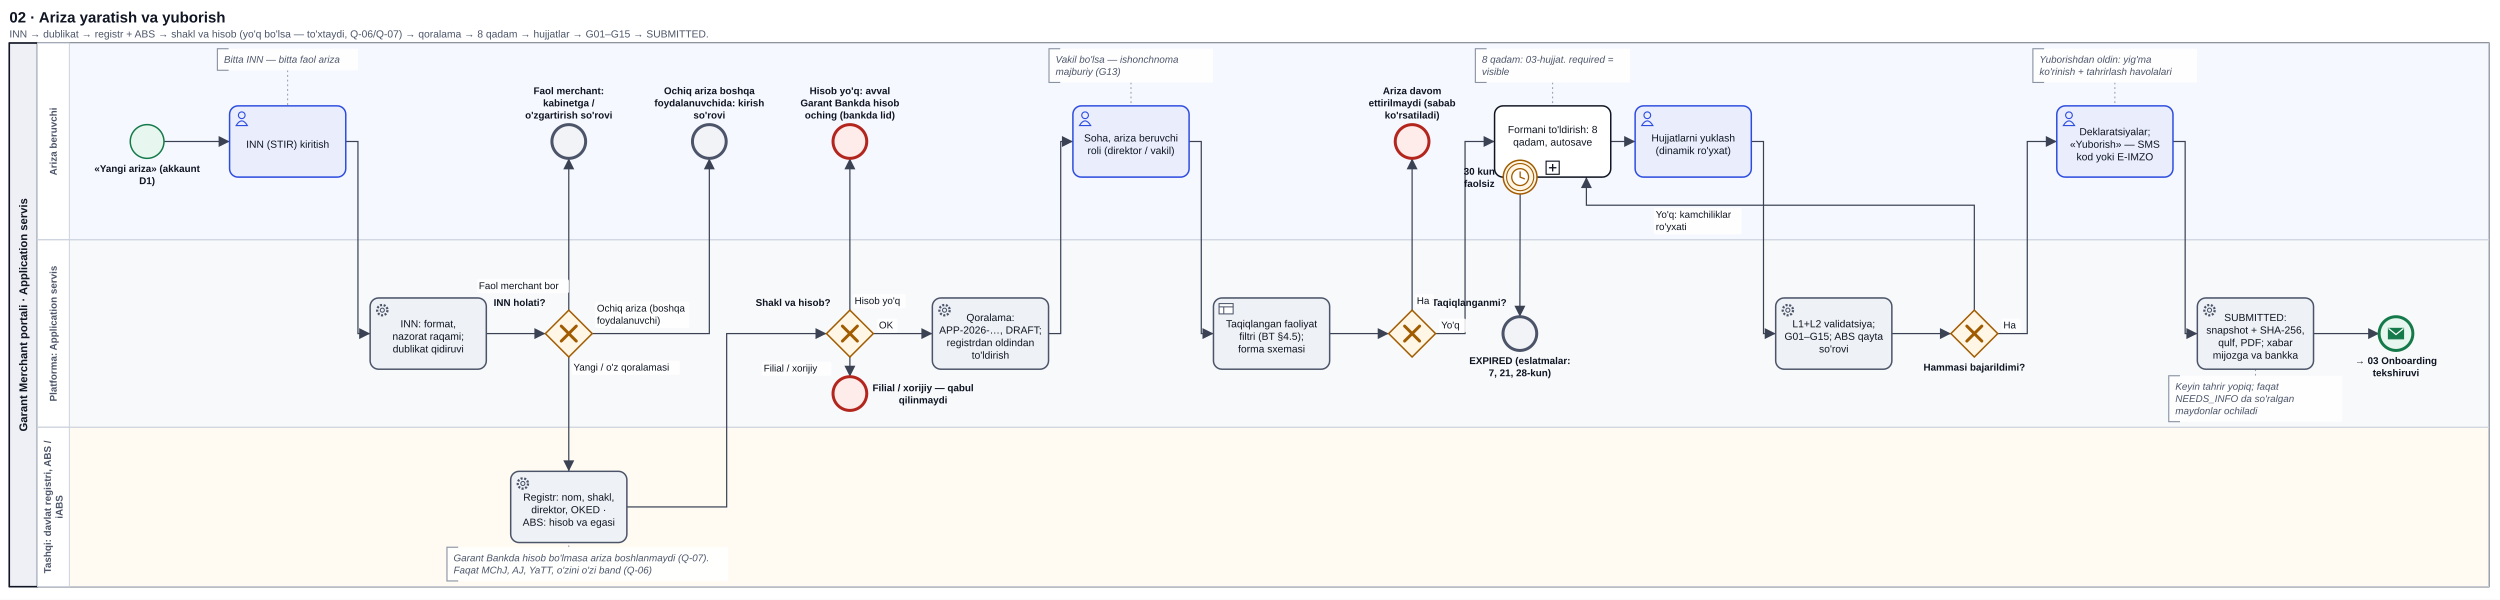
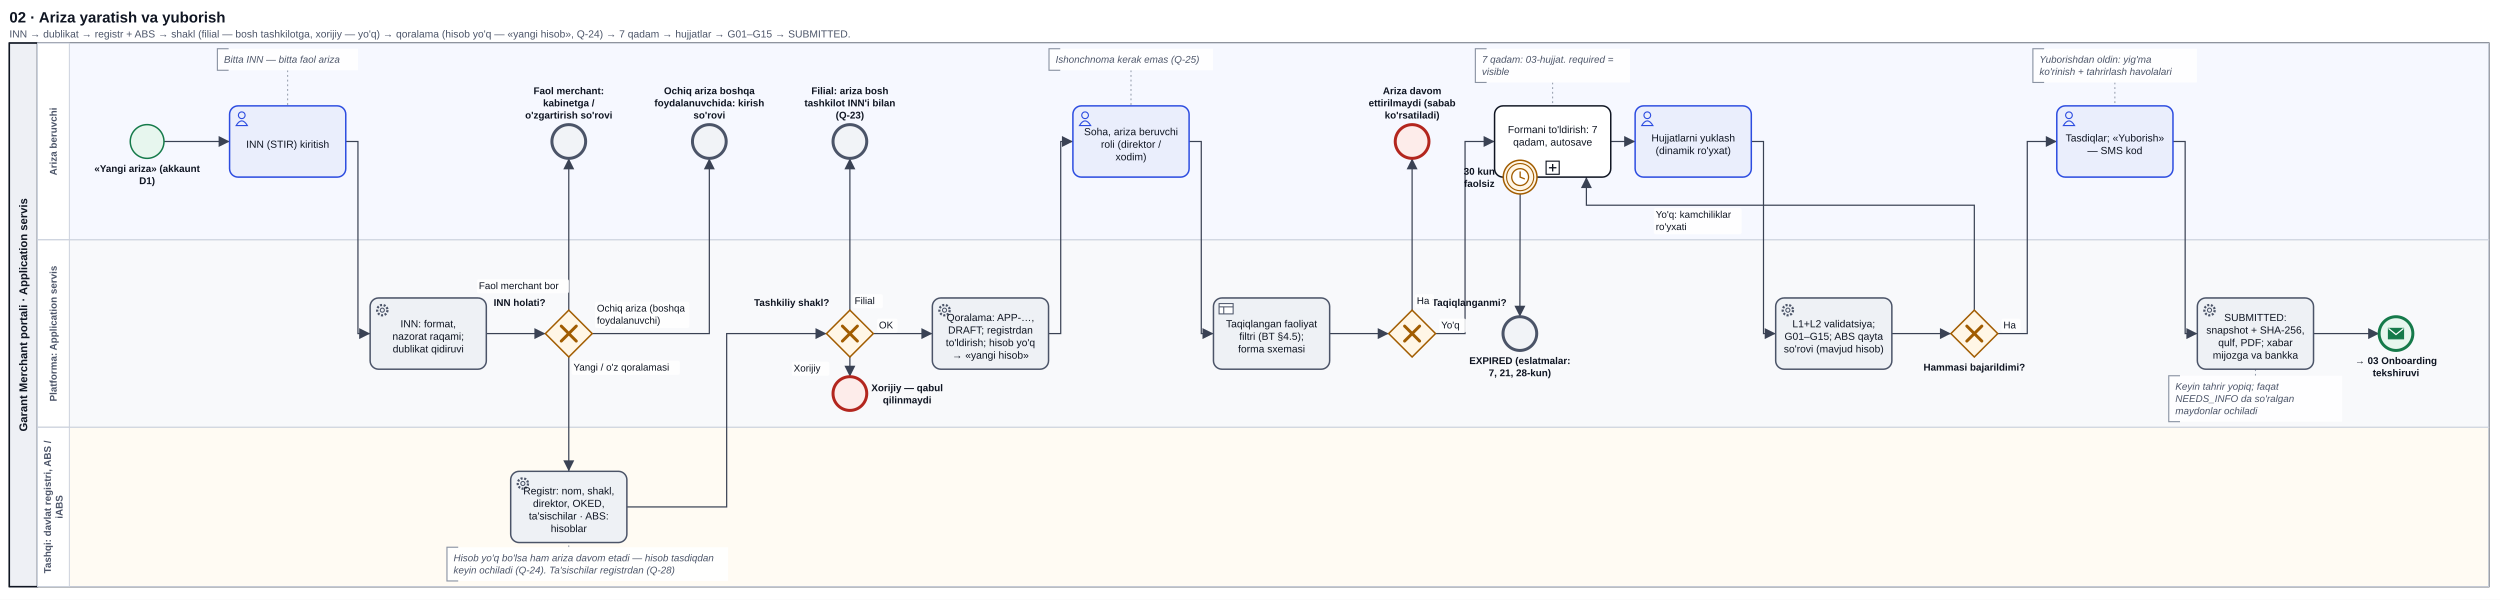
<svg xmlns="http://www.w3.org/2000/svg" width="2668" height="640" viewBox="0 0 2668 640" font-family="Segoe UI, Arial, Helvetica, sans-serif">
  <defs>
    <marker id="arr" viewBox="0 0 10 10" refX="10" refY="5" markerWidth="9" markerHeight="9" orient="auto-start-reverse">
      <path d="M0,0 L10,5 L0,10 z" fill="#3A4254" />
    </marker>
  </defs>
  <rect x="0" y="0" width="2668" height="640" fill="#FFFFFF" />
  <text x="10" y="24" font-size="16" font-weight="700" fill="#0F1522">02 · Ariza yaratish va yuborish</text>
-   <text x="10" y="40" font-size="11" fill="#4B5468">INN → dublikat → registr + ABS → shakl va hisob (yo'q bo'lsa — to'xtaydi, Q-06/Q-07) → qoralama → 8 qadam → hujjatlar → G01–G15 → SUBMITTED.</text>
+   <text x="10" y="40" font-size="11" fill="#4B5468">INN → dublikat → registr + ABS → shakl (filial — bosh tashkilotga, xorijiy — yo'q) → qoralama (hisob yo'q — «yangi hisob», Q-24) → 7 qadam → hujjatlar → G01–G15 → SUBMITTED.</text>
  <rect x="10" y="46" width="2646" height="580" fill="#FFFFFF" stroke="#0F1522" stroke-width="1.5" />
  <rect x="10" y="46" width="30" height="580" fill="#EEF0F5" stroke="#0F1522" stroke-width="1.5" />
  <g transform="translate(25,336) rotate(-90)">
    <text x="0" y="4" text-anchor="middle" font-size="12" font-weight="700" fill="#0F1522">Garant Merchant portali · Application servis</text>
  </g>
  <rect x="40" y="46" width="2616" height="210" fill="#F6F8FF" stroke="#C9CFDB" />
  <rect x="40" y="46" width="34" height="210" fill="#FFFFFF" stroke="#C9CFDB" />
  <g transform="translate(57,151) rotate(-90)">
    <text x="0" y="3.5" text-anchor="middle" font-size="10.5" font-weight="600" fill="#4B5468">Ariza beruvchi</text>
  </g>
  <rect x="40" y="256" width="2616" height="200" fill="#F8F9FB" stroke="#C9CFDB" />
  <rect x="40" y="256" width="34" height="200" fill="#FFFFFF" stroke="#C9CFDB" />
  <g transform="translate(57,356) rotate(-90)">
    <text x="0" y="3.5" text-anchor="middle" font-size="10.5" font-weight="600" fill="#4B5468">Platforma: Application servis</text>
  </g>
  <rect x="40" y="456" width="2616" height="170" fill="#FFFBF3" stroke="#C9CFDB" />
  <rect x="40" y="456" width="34" height="170" fill="#FFFFFF" stroke="#C9CFDB" />
  <g transform="translate(57,541) rotate(-90)">
    <text x="0" y="-2.7" text-anchor="middle" font-size="10.5" font-weight="600" fill="#4B5468">Tashqi: davlat registri, ABS /</text>
    <text x="0" y="9.8" text-anchor="middle" font-size="10.5" font-weight="600" fill="#4B5468">iABS</text>
  </g>
  <path d="M175,151 L245,151" fill="none" stroke="#3A4254" stroke-width="1.3" marker-end="url(#arr)" />
  <path d="M369,151 L382,151 L382,356 L395,356" fill="none" stroke="#3A4254" stroke-width="1.3" marker-end="url(#arr)" />
  <path d="M519,356 L582,356" fill="none" stroke="#3A4254" stroke-width="1.3" marker-end="url(#arr)" />
  <path d="M607,331 L607,169" fill="none" stroke="#3A4254" stroke-width="1.3" marker-end="url(#arr)" />
  <path d="M632,356 L757,356 L757,169" fill="none" stroke="#3A4254" stroke-width="1.3" marker-end="url(#arr)" />
  <path d="M607,381 L607,503" fill="none" stroke="#3A4254" stroke-width="1.3" marker-end="url(#arr)" />
  <path d="M669,541 L775.5,541 L775.5,356 L882,356" fill="none" stroke="#3A4254" stroke-width="1.3" marker-end="url(#arr)" />
  <path d="M907,331 L907,169" fill="none" stroke="#3A4254" stroke-width="1.3" marker-end="url(#arr)" />
  <path d="M907,381 L907,402" fill="none" stroke="#3A4254" stroke-width="1.3" marker-end="url(#arr)" />
  <path d="M932,356 L995,356" fill="none" stroke="#3A4254" stroke-width="1.3" marker-end="url(#arr)" />
  <path d="M1119,356 L1132,356 L1132,151 L1145,151" fill="none" stroke="#3A4254" stroke-width="1.3" marker-end="url(#arr)" />
  <path d="M1269,151 L1282,151 L1282,356 L1295,356" fill="none" stroke="#3A4254" stroke-width="1.3" marker-end="url(#arr)" />
  <path d="M1419,356 L1482,356" fill="none" stroke="#3A4254" stroke-width="1.3" marker-end="url(#arr)" />
  <path d="M1507,331 L1507,169" fill="none" stroke="#3A4254" stroke-width="1.3" marker-end="url(#arr)" />
  <path d="M1532,356 L1563.5,356 L1563.5,151 L1595,151" fill="none" stroke="#3A4254" stroke-width="1.3" marker-end="url(#arr)" />
  <path d="M1622.3,207 L1622,338" fill="none" stroke="#3A4254" stroke-width="1.3" marker-end="url(#arr)" />
  <path d="M1719,151 L1745,151" fill="none" stroke="#3A4254" stroke-width="1.3" marker-end="url(#arr)" />
  <path d="M1869,151 L1882,151 L1882,356 L1895,356" fill="none" stroke="#3A4254" stroke-width="1.3" marker-end="url(#arr)" />
  <path d="M2019,356 L2082,356" fill="none" stroke="#3A4254" stroke-width="1.3" marker-end="url(#arr)" />
  <path d="M2107,331 L2107,219 L1693,219 L1693,189" fill="none" stroke="#3A4254" stroke-width="1.3" marker-end="url(#arr)" />
  <path d="M2132,356 L2163.5,356 L2163.5,151 L2195,151" fill="none" stroke="#3A4254" stroke-width="1.3" marker-end="url(#arr)" />
  <path d="M2319,151 L2332,151 L2332,356 L2345,356" fill="none" stroke="#3A4254" stroke-width="1.3" marker-end="url(#arr)" />
  <path d="M2469,356 L2539,356" fill="none" stroke="#3A4254" stroke-width="1.3" marker-end="url(#arr)" />
  <path d="M307,75 L307,113" stroke="#8A93A3" stroke-dasharray="2,3" fill="none" />
  <rect x="232" y="52" width="150" height="23" fill="#FFFFFF" fill-opacity="0.9" stroke="none" />
  <path d="M244,52 L232,52 L232,75 L244,75" fill="none" stroke="#8A93A3" stroke-width="1.2" />
  <text x="239" y="67" font-size="10.5" fill="#4B5468" font-style="italic">Bitta INN — bitta faol ariza</text>
  <path d="M607,584 L607,579" stroke="#8A93A3" stroke-dasharray="2,3" fill="none" />
  <rect x="477" y="584" width="300" height="36" fill="#FFFFFF" fill-opacity="0.9" stroke="none" />
  <path d="M489,584 L477,584 L477,620 L489,620" fill="none" stroke="#8A93A3" stroke-width="1.2" />
-   <text x="484" y="599" font-size="10.5" fill="#4B5468" font-style="italic">Garant Bankda hisob bo'lmasa ariza boshlanmaydi (Q-07).</text>
-   <text x="484" y="612" font-size="10.5" fill="#4B5468" font-style="italic">Faqat MChJ, AJ, YaTT, o'zini o'zi band (Q-06)</text>
-   <path d="M1207,88 L1207,113" stroke="#8A93A3" stroke-dasharray="2,3" fill="none" />
-   <rect x="1119.5" y="52" width="175" height="36" fill="#FFFFFF" fill-opacity="0.9" stroke="none" />
-   <path d="M1131.5,52 L1119.5,52 L1119.5,88 L1131.5,88" fill="none" stroke="#8A93A3" stroke-width="1.2" />
-   <text x="1126.5" y="67" font-size="10.5" fill="#4B5468" font-style="italic">Vakil bo'lsa — ishonchnoma</text>
-   <text x="1126.5" y="80" font-size="10.5" fill="#4B5468" font-style="italic">majburiy (G13)</text>
+   <text x="484" y="599" font-size="10.5" fill="#4B5468" font-style="italic">Hisob yo'q bo'lsa ham ariza davom etadi — hisob tasdiqdan</text>
+   <text x="484" y="612" font-size="10.5" fill="#4B5468" font-style="italic">keyin ochiladi (Q-24). Ta'sischilar registrdan (Q-28)</text>
+   <path d="M1207,75 L1207,113" stroke="#8A93A3" stroke-dasharray="2,3" fill="none" />
+   <rect x="1119.5" y="52" width="175" height="23" fill="#FFFFFF" fill-opacity="0.9" stroke="none" />
+   <path d="M1131.5,52 L1119.5,52 L1119.5,75 L1131.5,75" fill="none" stroke="#8A93A3" stroke-width="1.2" />
+   <text x="1126.5" y="67" font-size="10.5" fill="#4B5468" font-style="italic">Ishonchnoma kerak emas (Q-25)</text>
  <path d="M1657,88 L1657,113" stroke="#8A93A3" stroke-dasharray="2,3" fill="none" />
  <rect x="1574.5" y="52" width="165" height="36" fill="#FFFFFF" fill-opacity="0.9" stroke="none" />
  <path d="M1586.5,52 L1574.5,52 L1574.5,88 L1586.5,88" fill="none" stroke="#8A93A3" stroke-width="1.2" />
-   <text x="1581.5" y="67" font-size="10.5" fill="#4B5468" font-style="italic">8 qadam: 03-hujjat. required =</text>
+   <text x="1581.5" y="67" font-size="10.5" fill="#4B5468" font-style="italic">7 qadam: 03-hujjat. required =</text>
  <text x="1581.5" y="80" font-size="10.5" fill="#4B5468" font-style="italic">visible</text>
  <path d="M2257,88 L2257,113" stroke="#8A93A3" stroke-dasharray="2,3" fill="none" />
  <rect x="2169.5" y="52" width="175" height="36" fill="#FFFFFF" fill-opacity="0.9" stroke="none" />
  <path d="M2181.5,52 L2169.5,52 L2169.5,88 L2181.5,88" fill="none" stroke="#8A93A3" stroke-width="1.2" />
  <text x="2176.5" y="67" font-size="10.5" fill="#4B5468" font-style="italic">Yuborishdan oldin: yig'ma</text>
  <text x="2176.5" y="80" font-size="10.5" fill="#4B5468" font-style="italic">ko'rinish + tahrirlash havolalari</text>
  <path d="M2407,401 L2407,394" stroke="#8A93A3" stroke-dasharray="2,3" fill="none" />
  <rect x="2314.5" y="401" width="185" height="49" fill="#FFFFFF" fill-opacity="0.9" stroke="none" />
  <path d="M2326.5,401 L2314.5,401 L2314.5,450 L2326.5,450" fill="none" stroke="#8A93A3" stroke-width="1.2" />
  <text x="2321.5" y="416" font-size="10.5" fill="#4B5468" font-style="italic">Keyin tahrir yopiq; faqat</text>
  <text x="2321.5" y="429" font-size="10.5" fill="#4B5468" font-style="italic">NEEDS_INFO da so'ralgan</text>
  <text x="2321.5" y="442" font-size="10.5" fill="#4B5468" font-style="italic">maydonlar ochiladi</text>
  <circle cx="157" cy="151" r="18" fill="#E7F6EE" stroke="#157A4A" stroke-width="1.6" />
  <text x="157" y="183.5" text-anchor="middle" font-size="10.5" fill="#0F1522" font-weight="600">«Yangi ariza» (akkaunt</text>
  <text x="157" y="196.5" text-anchor="middle" font-size="10.5" fill="#0F1522" font-weight="600">D1)</text>
  <rect x="245" y="113" width="124" height="76" rx="9" fill="#EAEEFC" stroke="#2C4CE0" stroke-width="1.6" />
  <circle cx="258" cy="123" r="3.6" fill="none" stroke="#2C4CE0" stroke-width="1.2" />
  <path d="M252,134 Q258,124 264,134 Z" fill="none" stroke="#2C4CE0" stroke-width="1.2" />
  <text x="307" y="157.7" text-anchor="middle" font-size="11" fill="#0F1522">INN (STIR) kiritish</text>
  <rect x="395" y="318" width="124" height="76" rx="9" fill="#EEF1F5" stroke="#4B5468" stroke-width="1.6" />
  <circle cx="408" cy="331" r="5.5" fill="none" stroke="#4B5468" stroke-width="2.4" stroke-dasharray="2.2,1.7" />
  <circle cx="408" cy="331" r="2.2" fill="none" stroke="#4B5468" stroke-width="1.1" />
  <text x="457" y="349.3" text-anchor="middle" font-size="11" fill="#0F1522">INN: format,</text>
  <text x="457" y="362.7" text-anchor="middle" font-size="11" fill="#0F1522">nazorat raqami;</text>
  <text x="457" y="376.1" text-anchor="middle" font-size="11" fill="#0F1522">dublikat qidiruvi</text>
  <path d="M607,331 L632,356 L607,381 L582,356 Z" fill="#FFF6E6" stroke="#A15C00" stroke-width="1.6" />
  <path d="M599,348 L615,364 M615,348 L599,364" stroke="#A15C00" stroke-width="3.2" stroke-linecap="round" />
  <text x="554.5" y="326.5" text-anchor="middle" font-size="10.5" fill="#0F1522" font-weight="600">INN holati?</text>
  <circle cx="607" cy="151" r="18" fill="#F1F3F7" stroke="#4B5468" stroke-width="3.2" />
  <text x="607" y="100.5" text-anchor="middle" font-size="10.5" fill="#0F1522" font-weight="600">Faol merchant:</text>
  <text x="607" y="113.5" text-anchor="middle" font-size="10.5" fill="#0F1522" font-weight="600">kabinetga /</text>
  <text x="607" y="126.5" text-anchor="middle" font-size="10.5" fill="#0F1522" font-weight="600">o'zgartirish so'rovi</text>
  <circle cx="757" cy="151" r="18" fill="#F1F3F7" stroke="#4B5468" stroke-width="3.2" />
  <text x="757" y="100.5" text-anchor="middle" font-size="10.5" fill="#0F1522" font-weight="600">Ochiq ariza boshqa</text>
  <text x="757" y="113.5" text-anchor="middle" font-size="10.5" fill="#0F1522" font-weight="600">foydalanuvchida: kirish</text>
  <text x="757" y="126.5" text-anchor="middle" font-size="10.5" fill="#0F1522" font-weight="600">so'rovi</text>
  <rect x="545" y="503" width="124" height="76" rx="9" fill="#EEF1F5" stroke="#4B5468" stroke-width="1.6" />
  <circle cx="558" cy="516" r="5.5" fill="none" stroke="#4B5468" stroke-width="2.4" stroke-dasharray="2.2,1.7" />
  <circle cx="558" cy="516" r="2.2" fill="none" stroke="#4B5468" stroke-width="1.1" />
-   <text x="607" y="534.3" text-anchor="middle" font-size="11" fill="#0F1522">Registr: nom, shakl,</text>
-   <text x="607" y="547.7" text-anchor="middle" font-size="11" fill="#0F1522">direktor, OKED ·</text>
-   <text x="607" y="561.1" text-anchor="middle" font-size="11" fill="#0F1522">ABS: hisob va egasi</text>
+   <text x="607" y="527.6" text-anchor="middle" font-size="11" fill="#0F1522">Registr: nom, shakl,</text>
+   <text x="607" y="541" text-anchor="middle" font-size="11" fill="#0F1522">direktor, OKED,</text>
+   <text x="607" y="554.4" text-anchor="middle" font-size="11" fill="#0F1522">ta'sischilar · ABS:</text>
+   <text x="607" y="567.8" text-anchor="middle" font-size="11" fill="#0F1522">hisoblar</text>
  <path d="M907,331 L932,356 L907,381 L882,356 Z" fill="#FFF6E6" stroke="#A15C00" stroke-width="1.6" />
  <path d="M899,348 L915,364 M915,348 L899,364" stroke="#A15C00" stroke-width="3.2" stroke-linecap="round" />
-   <text x="846.4" y="326.5" text-anchor="middle" font-size="10.5" fill="#0F1522" font-weight="600">Shakl va hisob?</text>
-   <circle cx="907" cy="151" r="18" fill="#FDECEA" stroke="#B3261E" stroke-width="3.2" />
-   <text x="907" y="100.5" text-anchor="middle" font-size="10.5" fill="#0F1522" font-weight="600">Hisob yo'q: avval</text>
-   <text x="907" y="113.5" text-anchor="middle" font-size="10.5" fill="#0F1522" font-weight="600">Garant Bankda hisob</text>
-   <text x="907" y="126.5" text-anchor="middle" font-size="10.5" fill="#0F1522" font-weight="600">oching (bankda lid)</text>
+   <text x="844.9" y="326.5" text-anchor="middle" font-size="10.5" fill="#0F1522" font-weight="600">Tashkiliy shakl?</text>
+   <circle cx="907" cy="151" r="18" fill="#F1F3F7" stroke="#4B5468" stroke-width="3.2" />
+   <text x="907" y="100.5" text-anchor="middle" font-size="10.5" fill="#0F1522" font-weight="600">Filial: ariza bosh</text>
+   <text x="907" y="113.5" text-anchor="middle" font-size="10.5" fill="#0F1522" font-weight="600">tashkilot INN'i bilan</text>
+   <text x="907" y="126.5" text-anchor="middle" font-size="10.5" fill="#0F1522" font-weight="600">(Q-23)</text>
  <circle cx="907" cy="420" r="18" fill="#FDECEA" stroke="#B3261E" stroke-width="3.2" />
-   <text x="985.1" y="417.5" text-anchor="middle" font-size="10.5" fill="#0F1522" font-weight="600">Filial / xorijiy — qabul</text>
-   <text x="985.1" y="430.5" text-anchor="middle" font-size="10.5" fill="#0F1522" font-weight="600">qilinmaydi</text>
+   <text x="968.1" y="417.5" text-anchor="middle" font-size="10.5" fill="#0F1522" font-weight="600">Xorijiy — qabul</text>
+   <text x="968.1" y="430.5" text-anchor="middle" font-size="10.5" fill="#0F1522" font-weight="600">qilinmaydi</text>
  <rect x="995" y="318" width="124" height="76" rx="9" fill="#EEF1F5" stroke="#4B5468" stroke-width="1.6" />
  <circle cx="1008" cy="331" r="5.5" fill="none" stroke="#4B5468" stroke-width="2.4" stroke-dasharray="2.2,1.7" />
  <circle cx="1008" cy="331" r="2.2" fill="none" stroke="#4B5468" stroke-width="1.1" />
-   <text x="1057" y="342.6" text-anchor="middle" font-size="11" fill="#0F1522">Qoralama:</text>
-   <text x="1057" y="356" text-anchor="middle" font-size="11" fill="#0F1522">APP-2026-…, DRAFT;</text>
-   <text x="1057" y="369.4" text-anchor="middle" font-size="11" fill="#0F1522">registrdan oldindan</text>
-   <text x="1057" y="382.8" text-anchor="middle" font-size="11" fill="#0F1522">to'ldirish</text>
+   <text x="1057" y="342.6" text-anchor="middle" font-size="11" fill="#0F1522">Qoralama: APP-…,</text>
+   <text x="1057" y="356" text-anchor="middle" font-size="11" fill="#0F1522">DRAFT; registrdan</text>
+   <text x="1057" y="369.4" text-anchor="middle" font-size="11" fill="#0F1522">to'ldirish; hisob yo'q</text>
+   <text x="1057" y="382.8" text-anchor="middle" font-size="11" fill="#0F1522">→ «yangi hisob»</text>
  <rect x="1145" y="113" width="124" height="76" rx="9" fill="#EAEEFC" stroke="#2C4CE0" stroke-width="1.6" />
  <circle cx="1158" cy="123" r="3.6" fill="none" stroke="#2C4CE0" stroke-width="1.2" />
  <path d="M1152,134 Q1158,124 1164,134 Z" fill="none" stroke="#2C4CE0" stroke-width="1.2" />
-   <text x="1207" y="151" text-anchor="middle" font-size="11" fill="#0F1522">Soha, ariza beruvchi</text>
-   <text x="1207" y="164.4" text-anchor="middle" font-size="11" fill="#0F1522">roli (direktor / vakil)</text>
+   <text x="1207" y="144.3" text-anchor="middle" font-size="11" fill="#0F1522">Soha, ariza beruvchi</text>
+   <text x="1207" y="157.7" text-anchor="middle" font-size="11" fill="#0F1522">roli (direktor /</text>
+   <text x="1207" y="171.1" text-anchor="middle" font-size="11" fill="#0F1522">xodim)</text>
  <rect x="1295" y="318" width="124" height="76" rx="9" fill="#EEF1F5" stroke="#4B5468" stroke-width="1.6" />
  <rect x="1301" y="324" width="15" height="11" fill="#FFFFFF" stroke="#4B5468" stroke-width="1.1" />
  <path d="M1301,327.5 H1316 M1306,327.5 V335" stroke="#4B5468" stroke-width="1.1" />
  <text x="1357" y="349.3" text-anchor="middle" font-size="11" fill="#0F1522">Taqiqlangan faoliyat</text>
  <text x="1357" y="362.7" text-anchor="middle" font-size="11" fill="#0F1522">filtri (BT §4.5);</text>
  <text x="1357" y="376.1" text-anchor="middle" font-size="11" fill="#0F1522">forma sxemasi</text>
  <path d="M1507,331 L1532,356 L1507,381 L1482,356 Z" fill="#FFF6E6" stroke="#A15C00" stroke-width="1.6" />
  <path d="M1499,348 L1515,364 M1515,348 L1499,364" stroke="#A15C00" stroke-width="3.2" stroke-linecap="round" />
  <text x="1568" y="326.5" text-anchor="middle" font-size="10.5" fill="#0F1522" font-weight="600">Taqiqlanganmi?</text>
  <circle cx="1507" cy="151" r="18" fill="#FDECEA" stroke="#B3261E" stroke-width="3.2" />
  <text x="1507" y="100.5" text-anchor="middle" font-size="10.5" fill="#0F1522" font-weight="600">Ariza davom</text>
  <text x="1507" y="113.5" text-anchor="middle" font-size="10.5" fill="#0F1522" font-weight="600">ettirilmaydi (sabab</text>
  <text x="1507" y="126.5" text-anchor="middle" font-size="10.5" fill="#0F1522" font-weight="600">ko'rsatiladi)</text>
  <rect x="1595" y="113" width="124" height="76" rx="9" fill="#FFFFFF" stroke="#0F1522" stroke-width="1.6" />
  <rect x="1650" y="172" width="14" height="14" fill="#FFFFFF" stroke="#0F1522" stroke-width="1.2" />
  <path d="M1657,175 L1657,183 M1653,179 L1661,179" stroke="#0F1522" stroke-width="1.4" />
-   <text x="1657" y="142" text-anchor="middle" font-size="11" fill="#0F1522">Formani to'ldirish: 8</text>
+   <text x="1657" y="142" text-anchor="middle" font-size="11" fill="#0F1522">Formani to'ldirish: 7</text>
  <text x="1657" y="155.4" text-anchor="middle" font-size="11" fill="#0F1522">qadam, autosave</text>
  <circle cx="1622" cy="356" r="18" fill="#F1F3F7" stroke="#4B5468" stroke-width="3.2" />
  <text x="1622" y="388.5" text-anchor="middle" font-size="10.5" fill="#0F1522" font-weight="600">EXPIRED (eslatmalar:</text>
  <text x="1622" y="401.5" text-anchor="middle" font-size="10.5" fill="#0F1522" font-weight="600">7, 21, 28-kun)</text>
  <rect x="1745" y="113" width="124" height="76" rx="9" fill="#EAEEFC" stroke="#2C4CE0" stroke-width="1.6" />
  <circle cx="1758" cy="123" r="3.6" fill="none" stroke="#2C4CE0" stroke-width="1.2" />
  <path d="M1752,134 Q1758,124 1764,134 Z" fill="none" stroke="#2C4CE0" stroke-width="1.2" />
  <text x="1807" y="151" text-anchor="middle" font-size="11" fill="#0F1522">Hujjatlarni yuklash</text>
  <text x="1807" y="164.4" text-anchor="middle" font-size="11" fill="#0F1522">(dinamik ro'yxat)</text>
  <rect x="1895" y="318" width="124" height="76" rx="9" fill="#EEF1F5" stroke="#4B5468" stroke-width="1.6" />
  <circle cx="1908" cy="331" r="5.5" fill="none" stroke="#4B5468" stroke-width="2.4" stroke-dasharray="2.2,1.7" />
  <circle cx="1908" cy="331" r="2.2" fill="none" stroke="#4B5468" stroke-width="1.1" />
  <text x="1957" y="349.3" text-anchor="middle" font-size="11" fill="#0F1522">L1+L2 validatsiya;</text>
  <text x="1957" y="362.7" text-anchor="middle" font-size="11" fill="#0F1522">G01–G15; ABS qayta</text>
-   <text x="1957" y="376.1" text-anchor="middle" font-size="11" fill="#0F1522">so'rovi</text>
+   <text x="1957" y="376.1" text-anchor="middle" font-size="11" fill="#0F1522">so'rovi (mavjud hisob)</text>
  <path d="M2107,331 L2132,356 L2107,381 L2082,356 Z" fill="#FFF6E6" stroke="#A15C00" stroke-width="1.6" />
  <path d="M2099,348 L2115,364 M2115,348 L2099,364" stroke="#A15C00" stroke-width="3.2" stroke-linecap="round" />
  <text x="2107" y="395.5" text-anchor="middle" font-size="10.5" fill="#0F1522" font-weight="600">Hammasi bajarildimi?</text>
  <rect x="2195" y="113" width="124" height="76" rx="9" fill="#EAEEFC" stroke="#2C4CE0" stroke-width="1.6" />
  <circle cx="2208" cy="123" r="3.6" fill="none" stroke="#2C4CE0" stroke-width="1.2" />
  <path d="M2202,134 Q2208,124 2214,134 Z" fill="none" stroke="#2C4CE0" stroke-width="1.2" />
-   <text x="2257" y="144.3" text-anchor="middle" font-size="11" fill="#0F1522">Deklaratsiyalar;</text>
-   <text x="2257" y="157.7" text-anchor="middle" font-size="11" fill="#0F1522">«Yuborish» — SMS</text>
-   <text x="2257" y="171.1" text-anchor="middle" font-size="11" fill="#0F1522">kod yoki E-IMZO</text>
+   <text x="2257" y="151" text-anchor="middle" font-size="11" fill="#0F1522">Tasdiqlar; «Yuborish»</text>
+   <text x="2257" y="164.4" text-anchor="middle" font-size="11" fill="#0F1522">— SMS kod</text>
  <rect x="2345" y="318" width="124" height="76" rx="9" fill="#EEF1F5" stroke="#4B5468" stroke-width="1.6" />
  <circle cx="2358" cy="331" r="5.5" fill="none" stroke="#4B5468" stroke-width="2.4" stroke-dasharray="2.2,1.7" />
  <circle cx="2358" cy="331" r="2.2" fill="none" stroke="#4B5468" stroke-width="1.1" />
  <text x="2407" y="342.6" text-anchor="middle" font-size="11" fill="#0F1522">SUBMITTED:</text>
  <text x="2407" y="356" text-anchor="middle" font-size="11" fill="#0F1522">snapshot + SHA-256,</text>
  <text x="2407" y="369.4" text-anchor="middle" font-size="11" fill="#0F1522">qulf, PDF; xabar</text>
  <text x="2407" y="382.8" text-anchor="middle" font-size="11" fill="#0F1522">mijozga va bankka</text>
  <circle cx="2557" cy="356" r="18" fill="#E7F6EE" stroke="#157A4A" stroke-width="3.2" />
  <rect x="2549" y="350.5" width="16" height="11" fill="#157A4A" stroke="#157A4A" stroke-width="1.3" />
  <path d="M2549,350.5 L2557,357 L2565,350.5" fill="none" stroke="#FFFFFF" stroke-width="1.3" />
  <text x="2557" y="388.5" text-anchor="middle" font-size="10.5" fill="#0F1522" font-weight="600">→ 03 Onboarding</text>
  <text x="2557" y="401.5" text-anchor="middle" font-size="10.5" fill="#0F1522" font-weight="600">tekshiruvi</text>
  <circle cx="1622.3" cy="189" r="18" fill="#FFF6E6" stroke="#A15C00" stroke-width="1.6" />
  <circle cx="1622.3" cy="189" r="14.5" fill="none" stroke="#A15C00" stroke-width="1.2" />
  <circle cx="1622.3" cy="189" r="9" fill="#FFFFFF" stroke="#A15C00" stroke-width="1.4" />
  <path d="M1622.3,183 L1622.3,189 L1627.3,191" fill="none" stroke="#A15C00" stroke-width="1.4" />
  <text x="1578.7" y="186.5" text-anchor="middle" font-size="10.5" fill="#0F1522" font-weight="600">30 kun</text>
  <text x="1578.7" y="199.5" text-anchor="middle" font-size="10.5" fill="#0F1522" font-weight="600">faolsiz</text>
  <rect x="509" y="298" width="98.3" height="15" fill="#FFFFFF" fill-opacity="0.85" rx="2" />
  <text x="511" y="308.5" font-size="10.5" fill="#0F1522">Faol merchant bor</text>
  <rect x="635" y="322" width="100.6" height="28" fill="#FFFFFF" fill-opacity="0.85" rx="2" />
  <text x="637" y="332.5" font-size="10.5" fill="#0F1522">Ochiq ariza (boshqa</text>
  <text x="637" y="345.5" font-size="10.5" fill="#0F1522">foydalanuvchi)</text>
  <rect x="610" y="385" width="115.5" height="15" fill="#FFFFFF" fill-opacity="0.85" rx="2" />
  <text x="612" y="395.5" font-size="10.5" fill="#0F1522">Yangi / o'z qoralamasi</text>
-   <rect x="910" y="314" width="56.5" height="15" fill="#FFFFFF" fill-opacity="0.85" rx="2" />
-   <text x="912" y="324.5" font-size="10.5" fill="#0F1522">Hisob yo'q</text>
-   <rect x="813" y="386" width="74.2" height="15" fill="#FFFFFF" fill-opacity="0.85" rx="2" />
-   <text x="815" y="396.5" font-size="10.5" fill="#0F1522">Filial / xorijiy</text>
+   <rect x="910" y="314" width="32.2" height="15" fill="#FFFFFF" fill-opacity="0.85" rx="2" />
+   <text x="912" y="324.5" font-size="10.5" fill="#0F1522">Filial</text>
+   <rect x="845" y="386" width="40.1" height="15" fill="#FFFFFF" fill-opacity="0.85" rx="2" />
+   <text x="847" y="396.5" font-size="10.5" fill="#0F1522">Xorijiy</text>
  <rect x="936" y="340" width="21.9" height="15" fill="#FFFFFF" fill-opacity="0.85" rx="2" />
  <text x="938" y="350.5" font-size="10.5" fill="#0F1522">OK</text>
  <rect x="1510" y="314" width="20.4" height="15" fill="#FFFFFF" fill-opacity="0.85" rx="2" />
  <text x="1512" y="324.5" font-size="10.5" fill="#0F1522">Ha</text>
  <rect x="1536" y="340" width="28.8" height="15" fill="#FFFFFF" fill-opacity="0.85" rx="2" />
  <text x="1538" y="350.5" font-size="10.5" fill="#0F1522">Yo'q</text>
  <rect x="1765" y="222" width="93.7" height="28" fill="#FFFFFF" fill-opacity="0.85" rx="2" />
  <text x="1767" y="232.5" font-size="10.5" fill="#0F1522">Yo'q: kamchiliklar</text>
  <text x="1767" y="245.5" font-size="10.5" fill="#0F1522">ro'yxati</text>
  <rect x="2136" y="340" width="20.4" height="15" fill="#FFFFFF" fill-opacity="0.85" rx="2" />
  <text x="2138" y="350.5" font-size="10.5" fill="#0F1522">Ha</text>
</svg>
